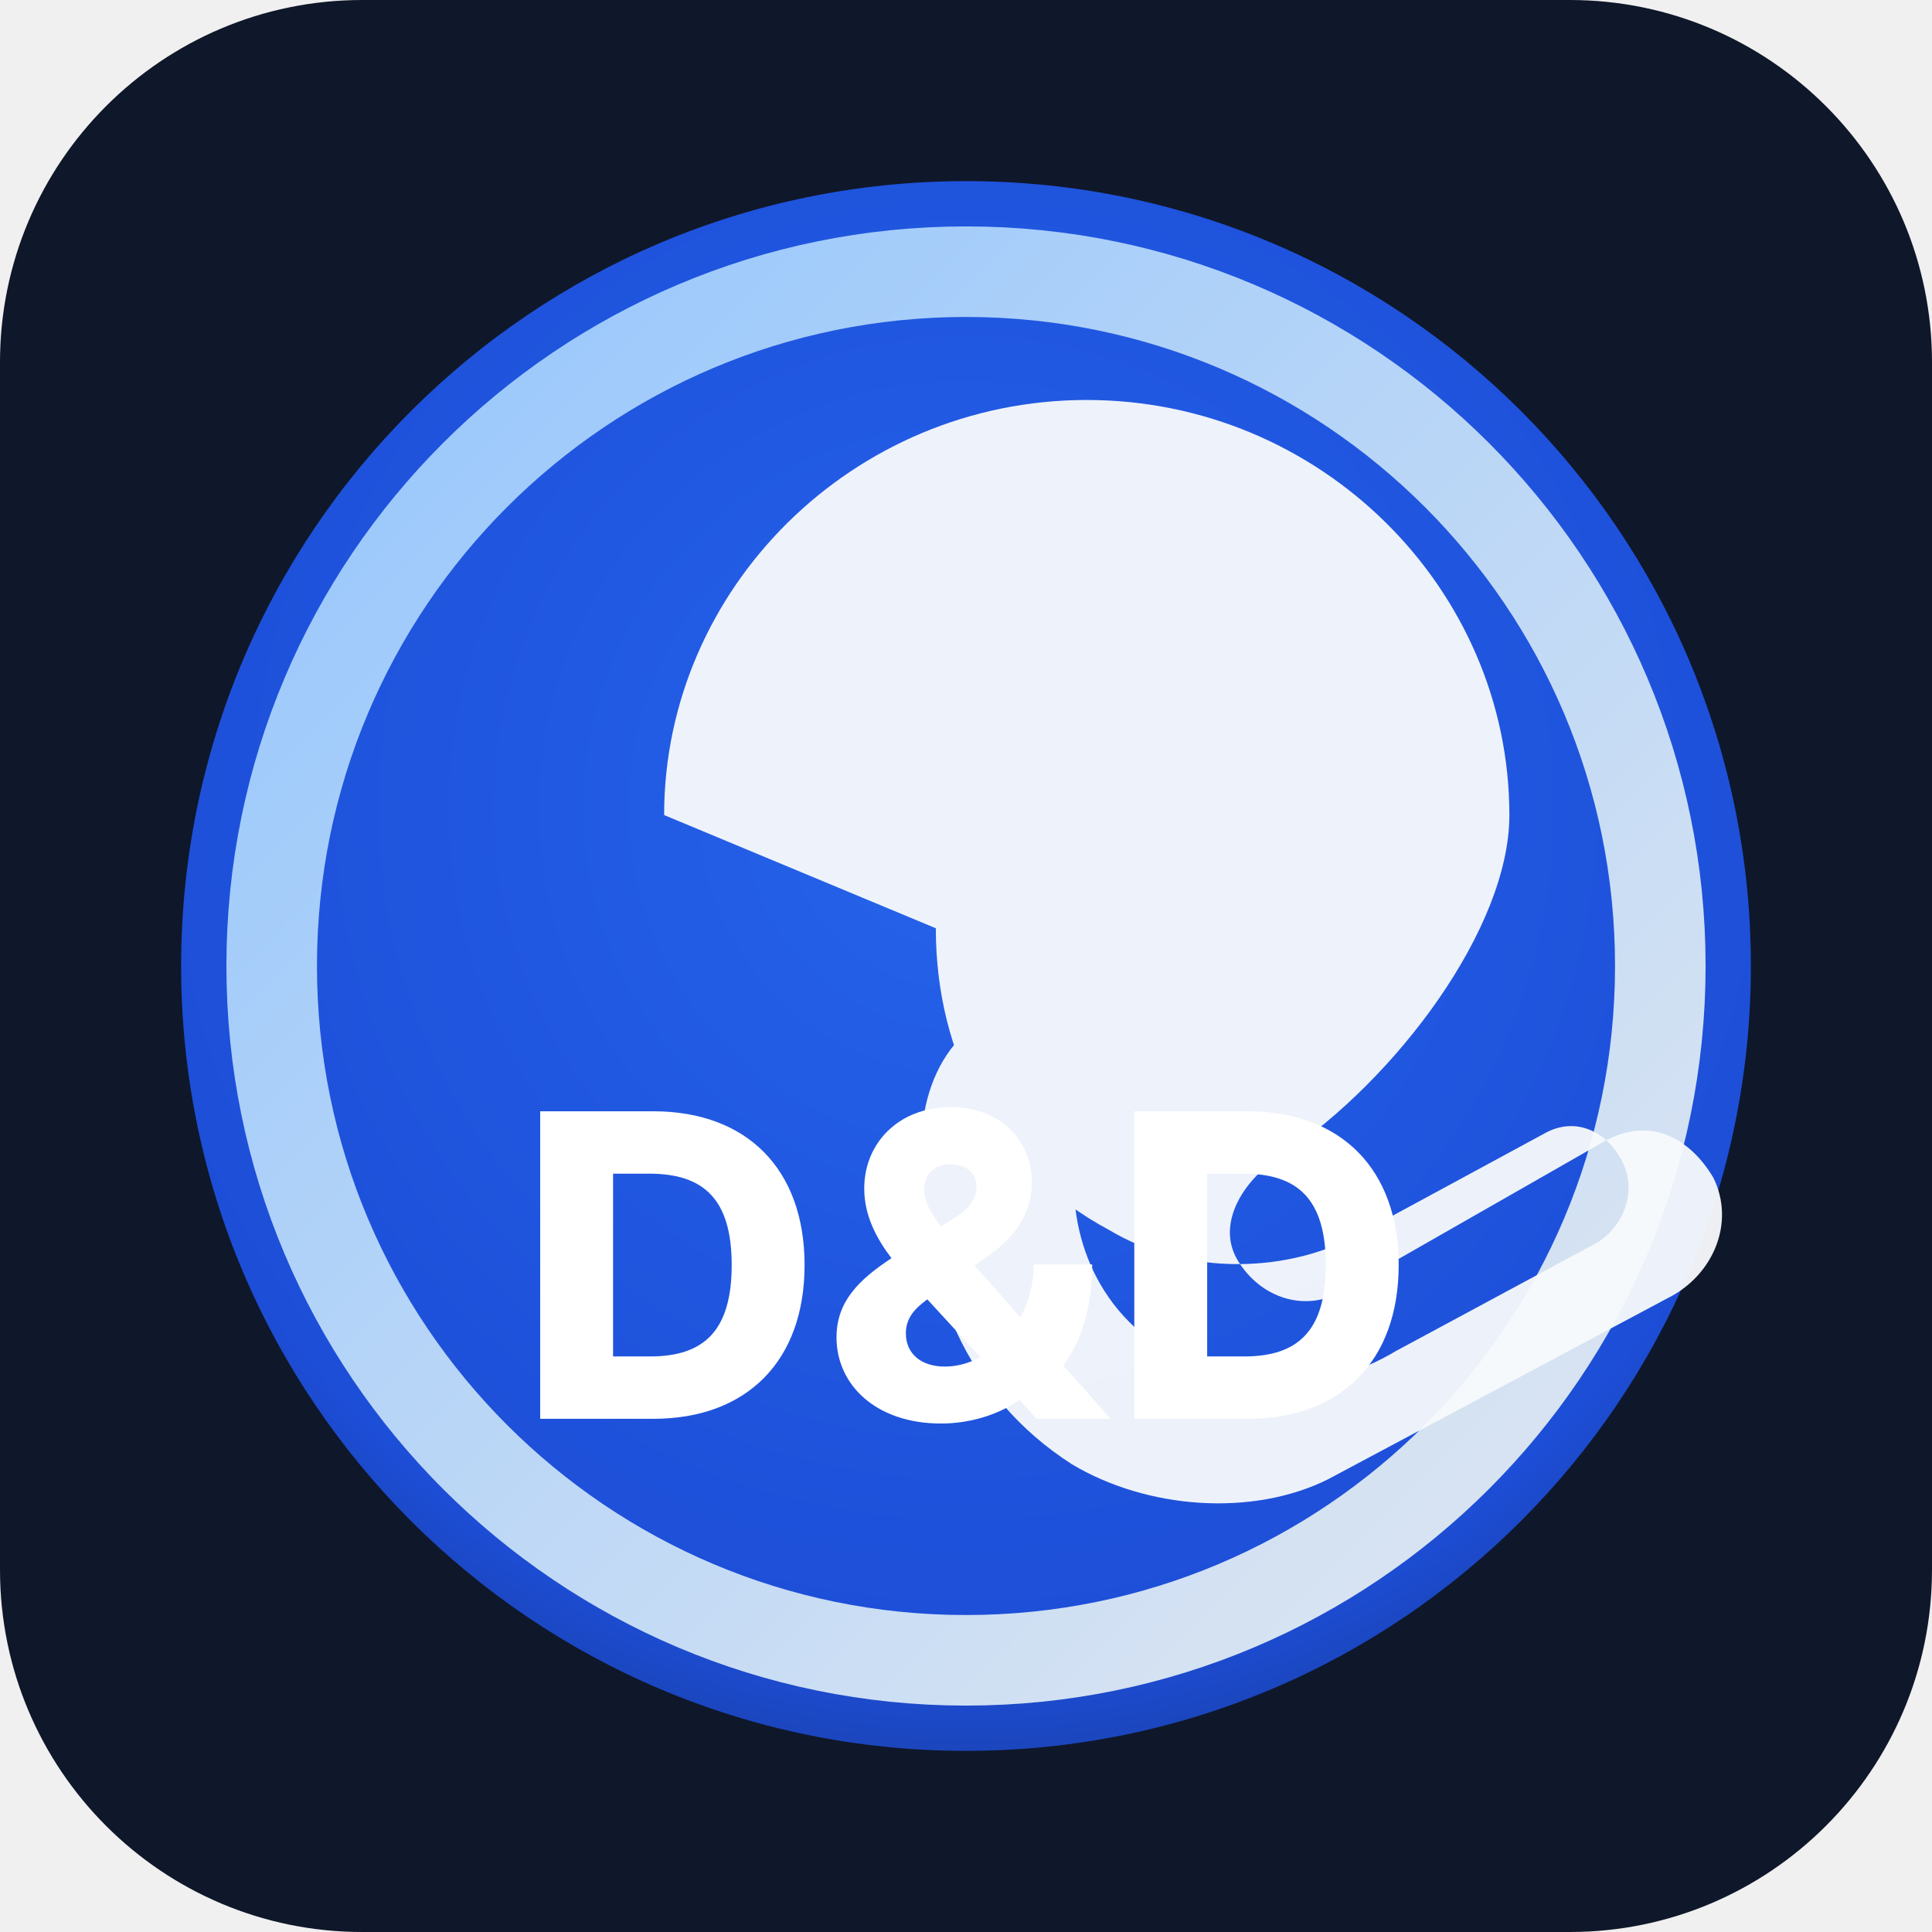
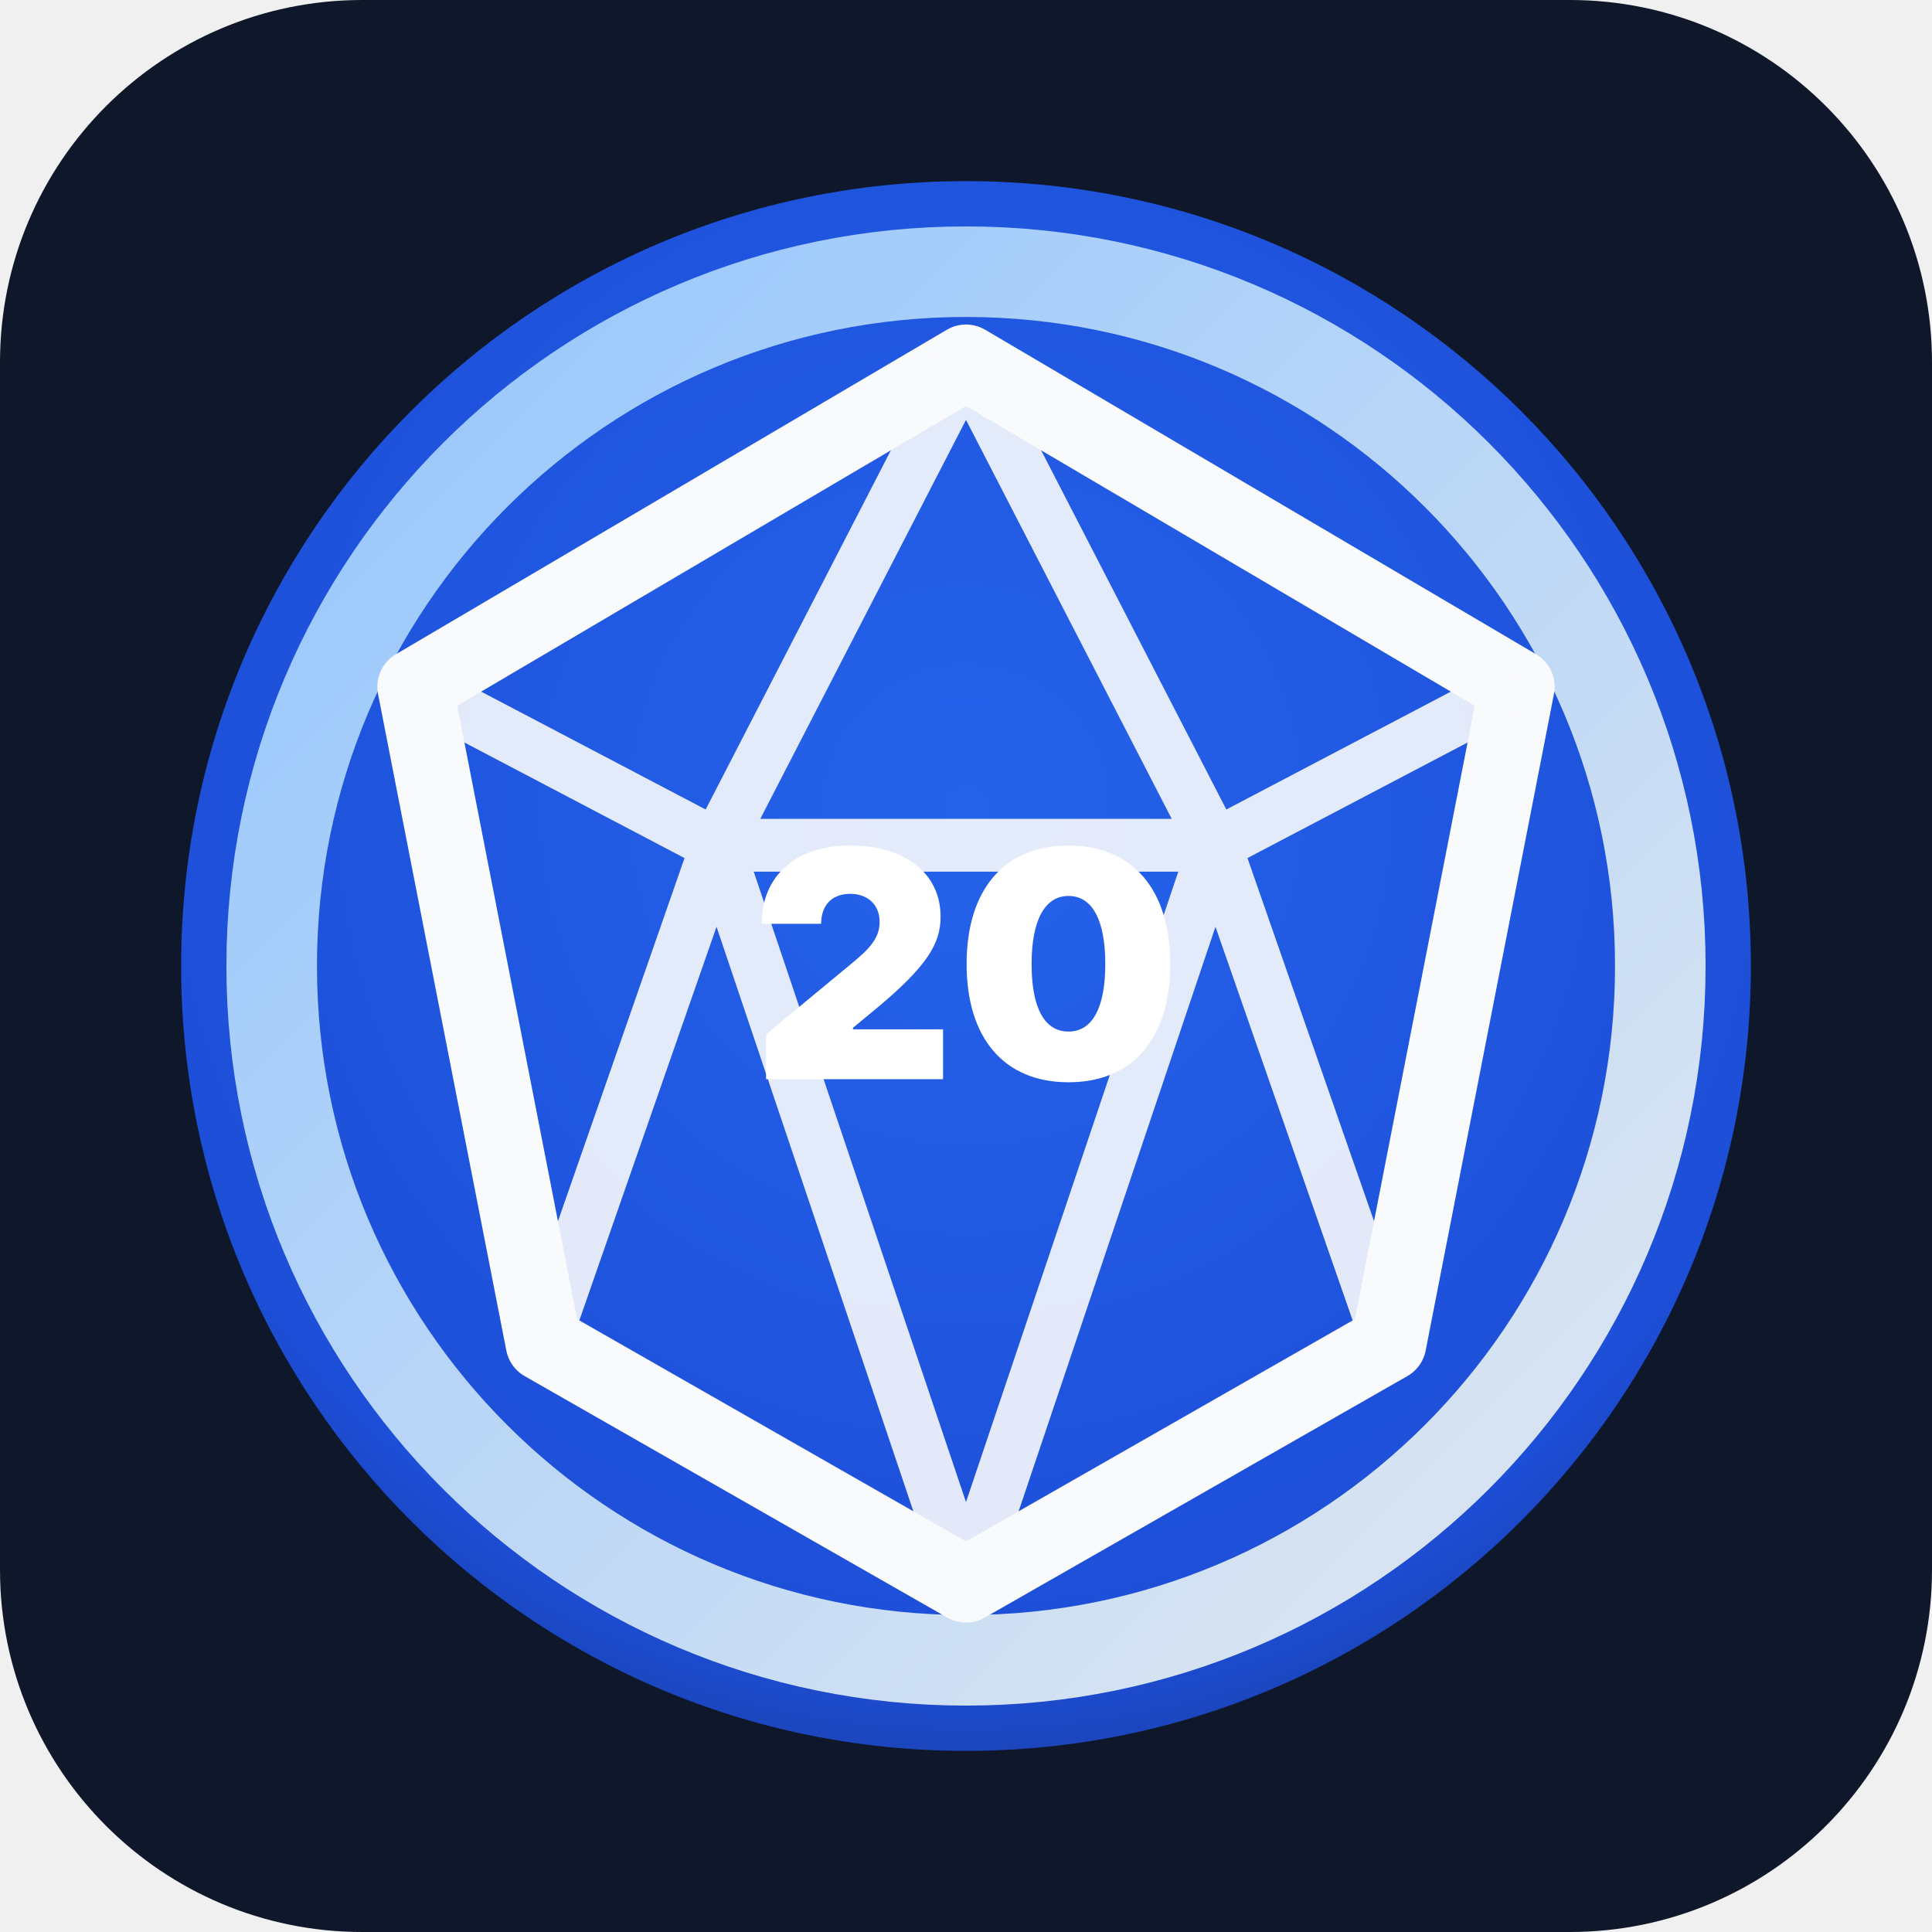
<svg xmlns="http://www.w3.org/2000/svg" width="256" height="256" viewBox="0 0 256 256" role="img" aria-label="RPG Criador de Fichas icon">
  <defs>
    <radialGradient id="bg" cx="50%" cy="40%" r="90%">
      <stop offset="0%" stop-color="#2563eb" />
      <stop offset="60%" stop-color="#1d4ed8" />
      <stop offset="100%" stop-color="#0f172a" />
    </radialGradient>
    <linearGradient id="stroke" x1="0%" y1="0%" x2="100%" y2="100%">
      <stop offset="0%" stop-color="#93c5fd" />
      <stop offset="100%" stop-color="#e2e8f0" />
    </linearGradient>
  </defs>
  <rect width="256" height="256" rx="48" fill="#0f172a" />
  <circle cx="128" cy="128" r="104" fill="url(#bg)" />
  <circle cx="128" cy="128" r="92" fill="none" stroke="url(#stroke)" stroke-width="12" />
-   <path d="M88 108c0-30 25-55 56-55s56 25 56 55c0 15-15 35-30 45c-5 3-9 9-6 14c3 5 9 7 14 4l35-20c6-3 11 0 14 5c3 6 0 13-6 16l-45 24c-10 5-24 4-34-2c-14-9-20-24-20-41c0-5 1-10 4-14c3-4 8-4 12-1c5 3 7 8 5 13c-2 8 0 20 10 27c10 7 22 7 32 1l26-14c4-2 6-7 4-11c-2-4-6-6-10-4l-24 13c-10 6-24 6-34 0c-15-8-23-23-23-40z" fill="#f8fafc" opacity="0.95" />
-   <text x="128" y="188" text-anchor="middle" font-family="Inter, system-ui, sans-serif" font-weight="800" font-size="56" fill="#ffffff">D&amp;D</text>
+   <g fill="none" stroke="#f8fafc" stroke-linejoin="round">
+     <path d="M128 48 201 91 184 178 128 210 72 178 55 91Z" stroke-width="10" />
+     <path d="M128 48 95 112 128 210 161 112ZM55 91 95 112 72 178M201 91 161 112 184 178M95 112H161" stroke-width="7" opacity=".9" />
+   </g>
+   <text x="128" y="143" text-anchor="middle" font-family="Inter, system-ui, sans-serif" font-weight="900" font-size="42" fill="#ffffff">20</text>
</svg>
